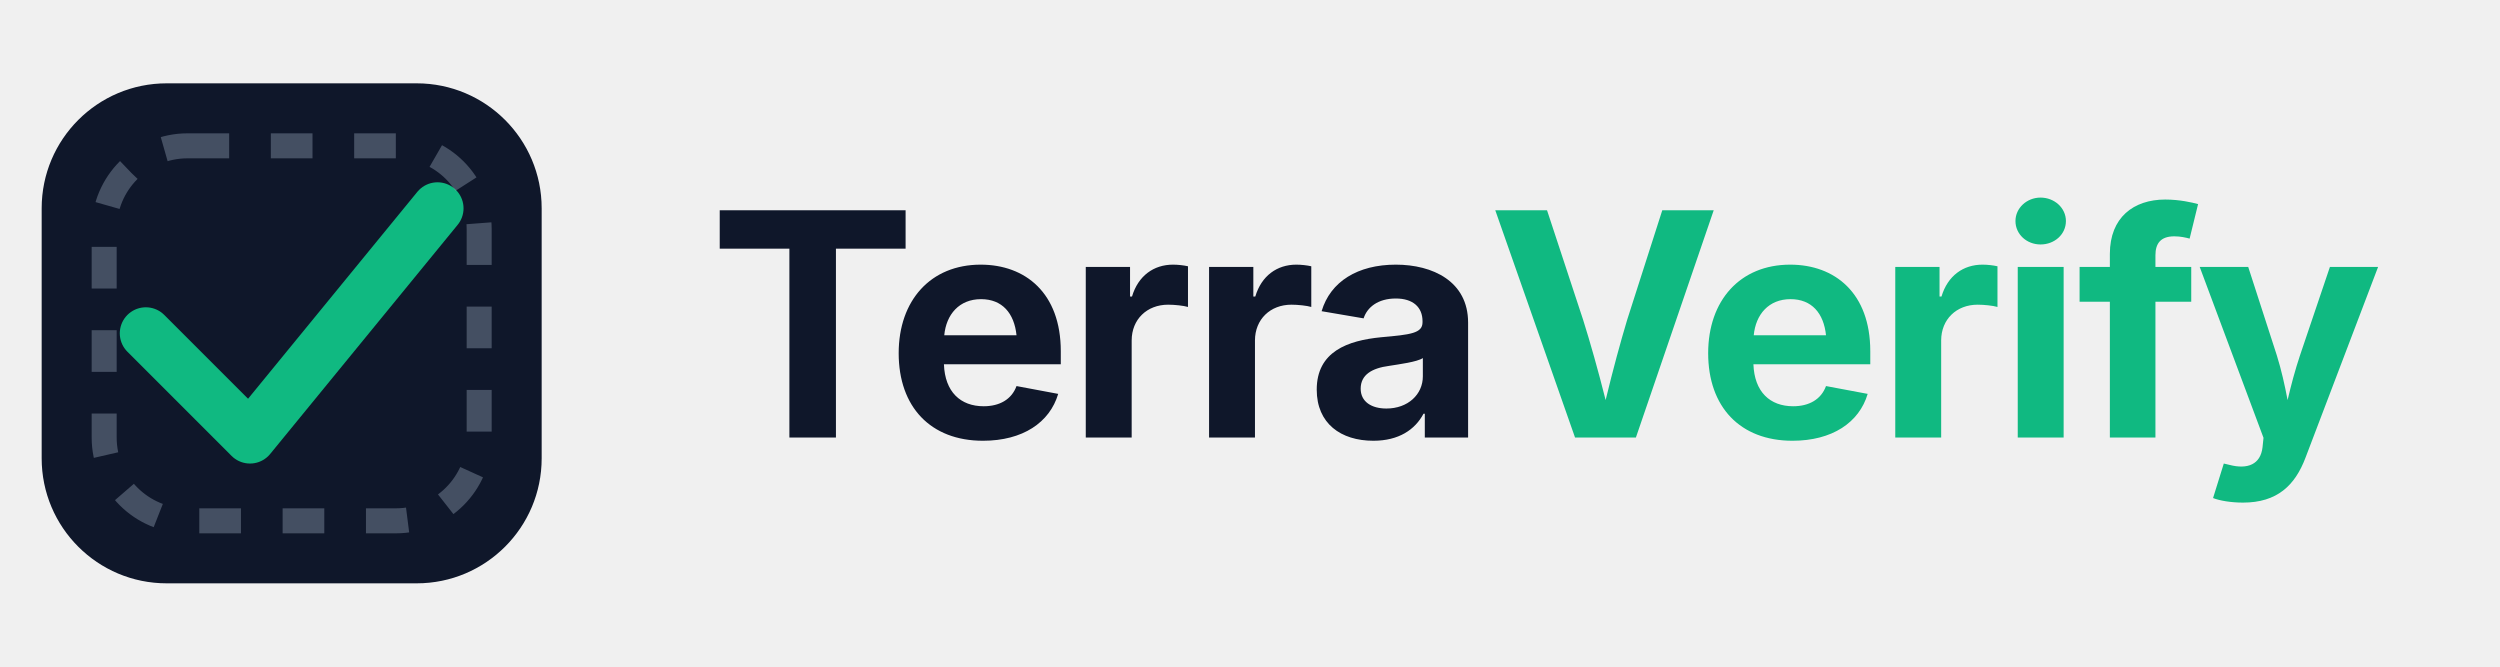
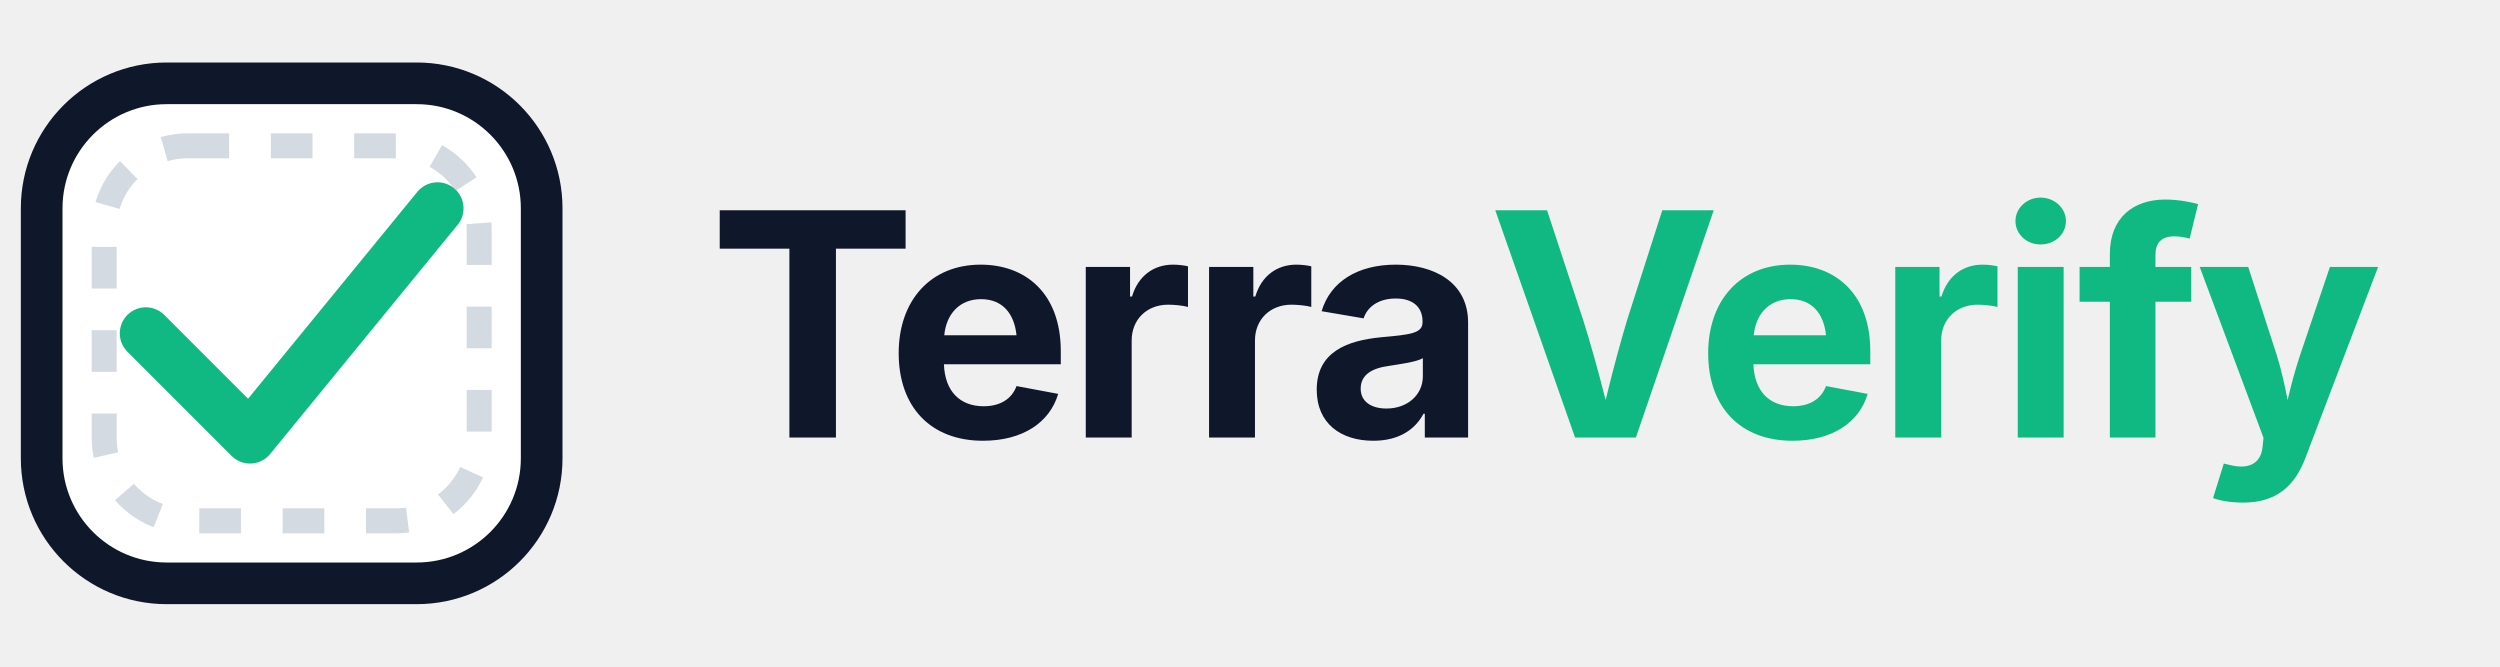
<svg xmlns="http://www.w3.org/2000/svg" viewBox="0 0 120 32" fill="none">
-   <rect x="2" y="4" width="24" height="24" rx="6" fill="#0F172A" />
+   <rect x="2" y="4" width="24" height="24" rx="6" fill="#FFFFFF" stroke="#0F172A" stroke-width="2" />
  <path d="M7 16L12 21L21 10" stroke="#10B981" stroke-width="2.5" stroke-linecap="round" stroke-linejoin="round" />
  <rect x="5" y="7" width="18" height="18" rx="4" stroke="#94A3B8" stroke-width="1.2" stroke-dasharray="2 2" stroke-opacity="0.4" />
  <text x="34" y="21" font-family="system-ui, -apple-system, sans-serif" font-size="15" font-weight="700" fill="#0F172A" letter-spacing="-0.02em">Terra<tspan fill="#10B981">Verify</tspan>
  </text>
</svg>
